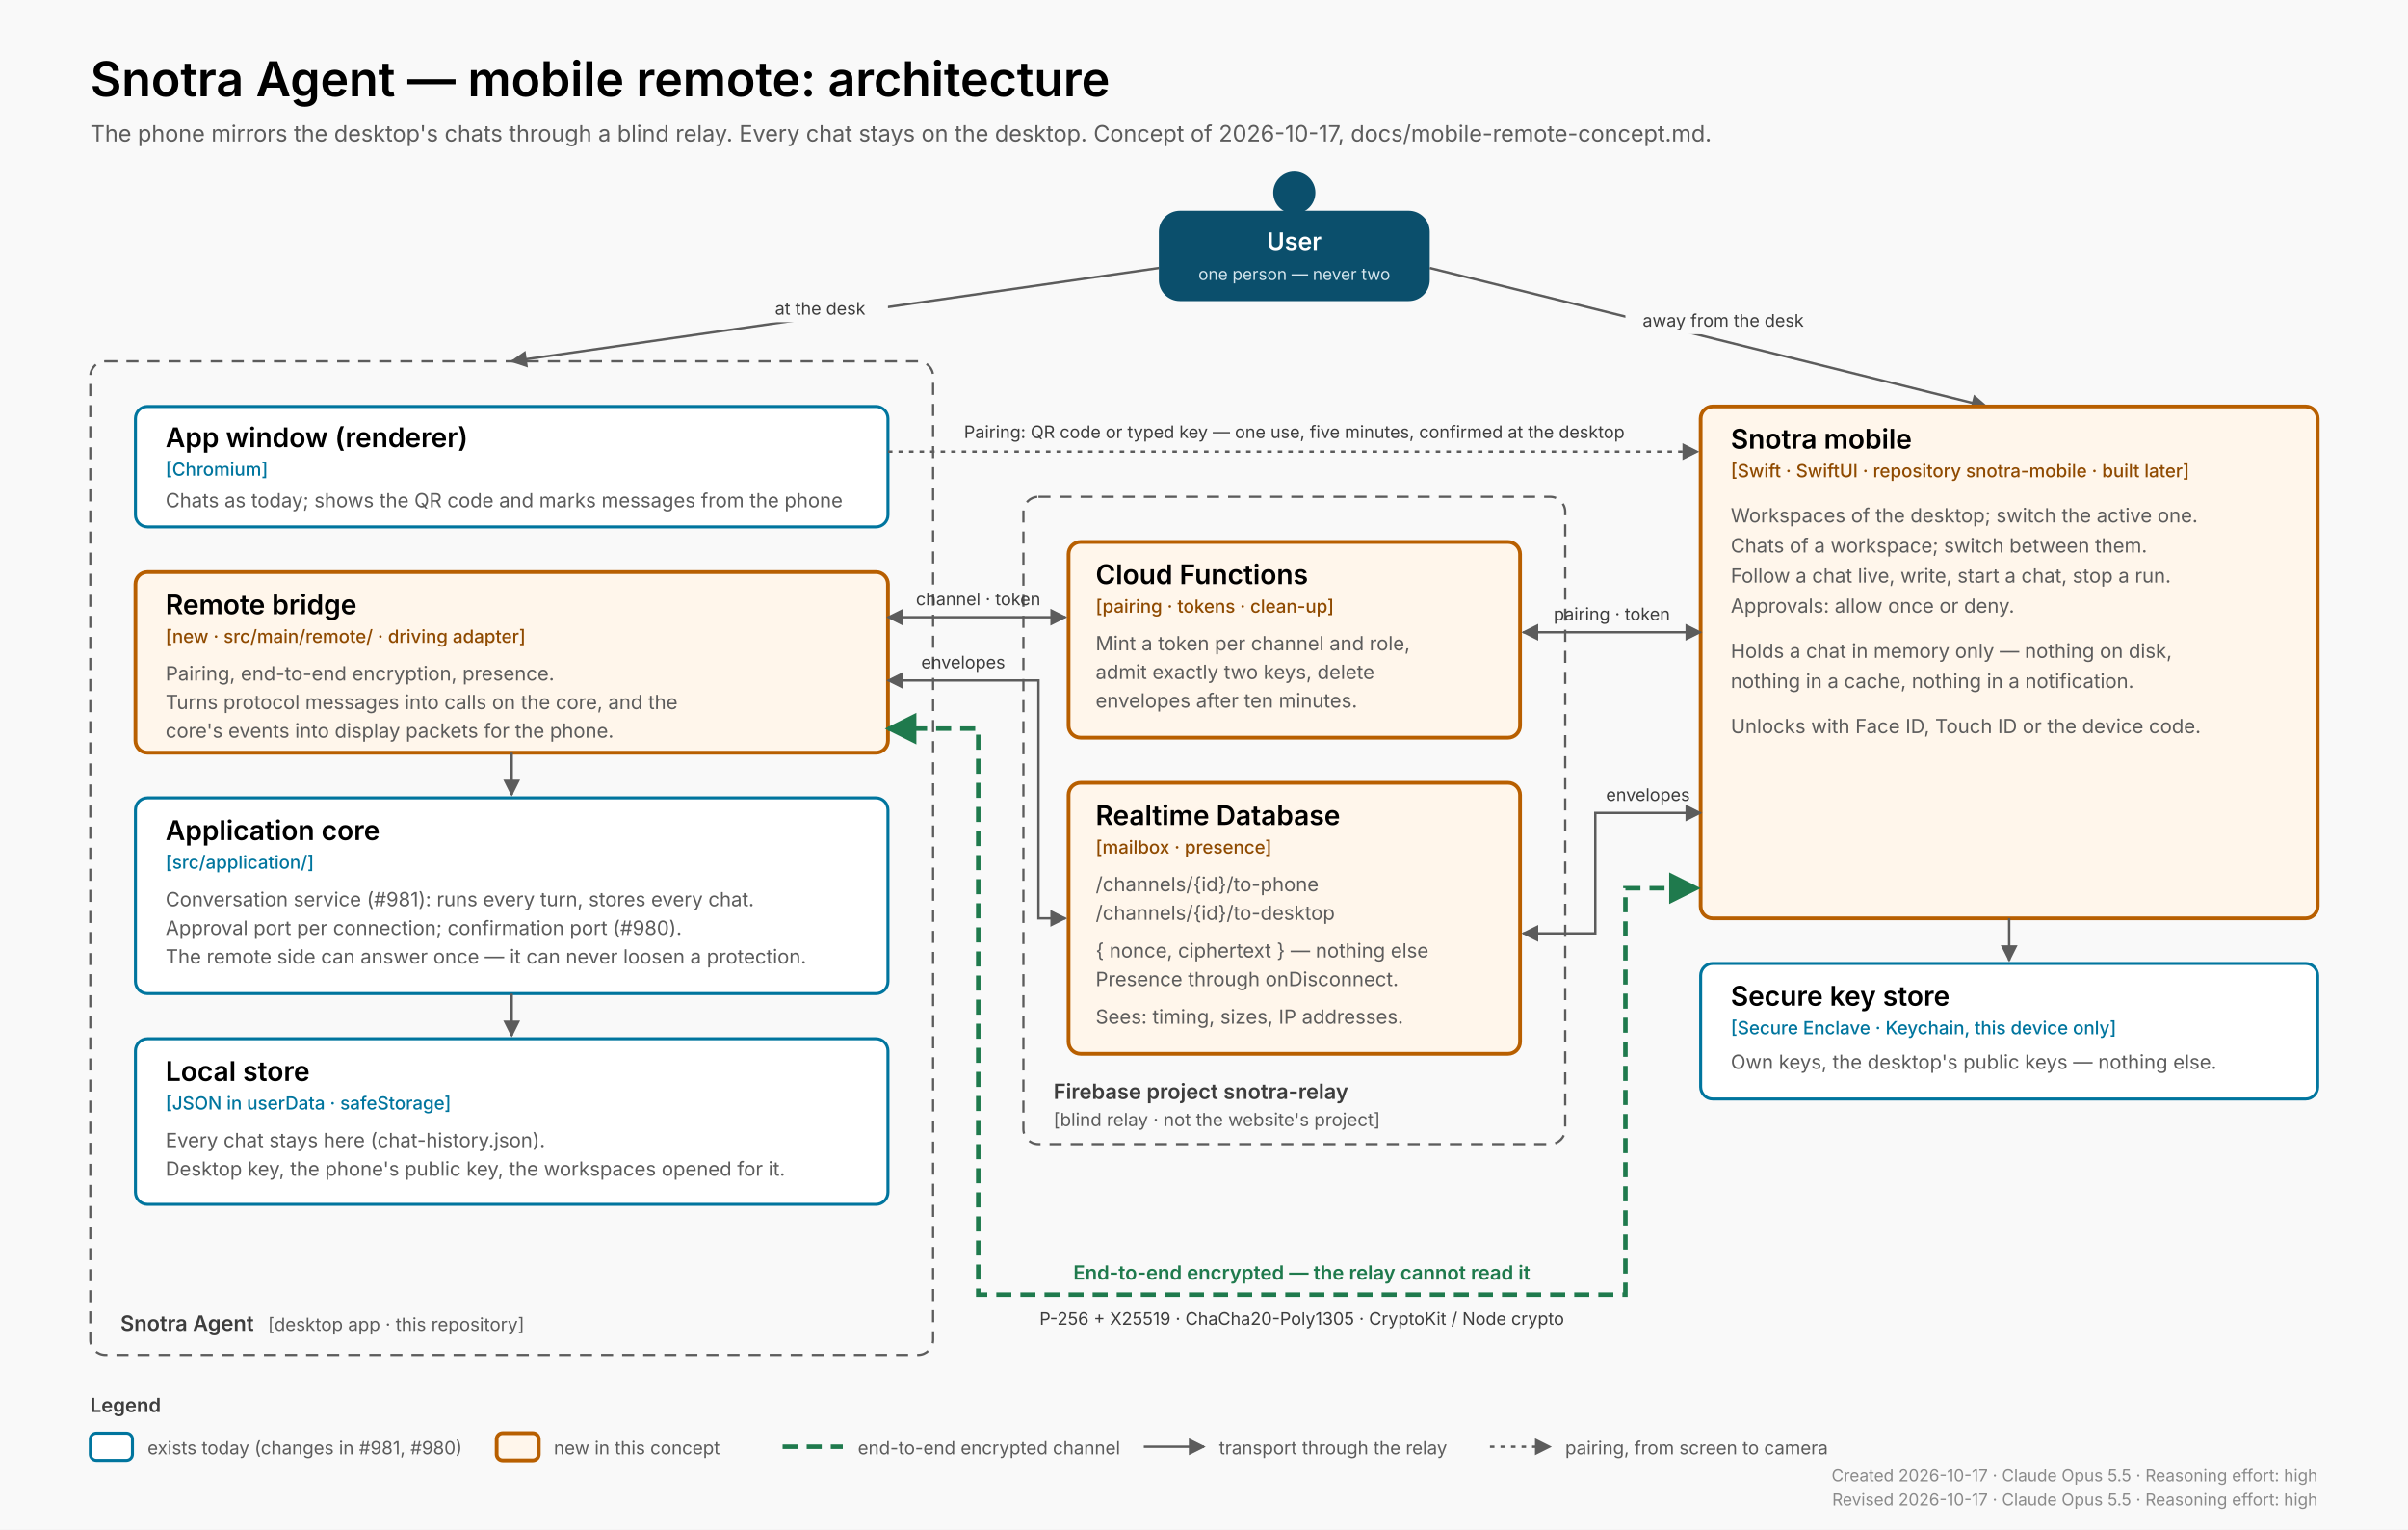
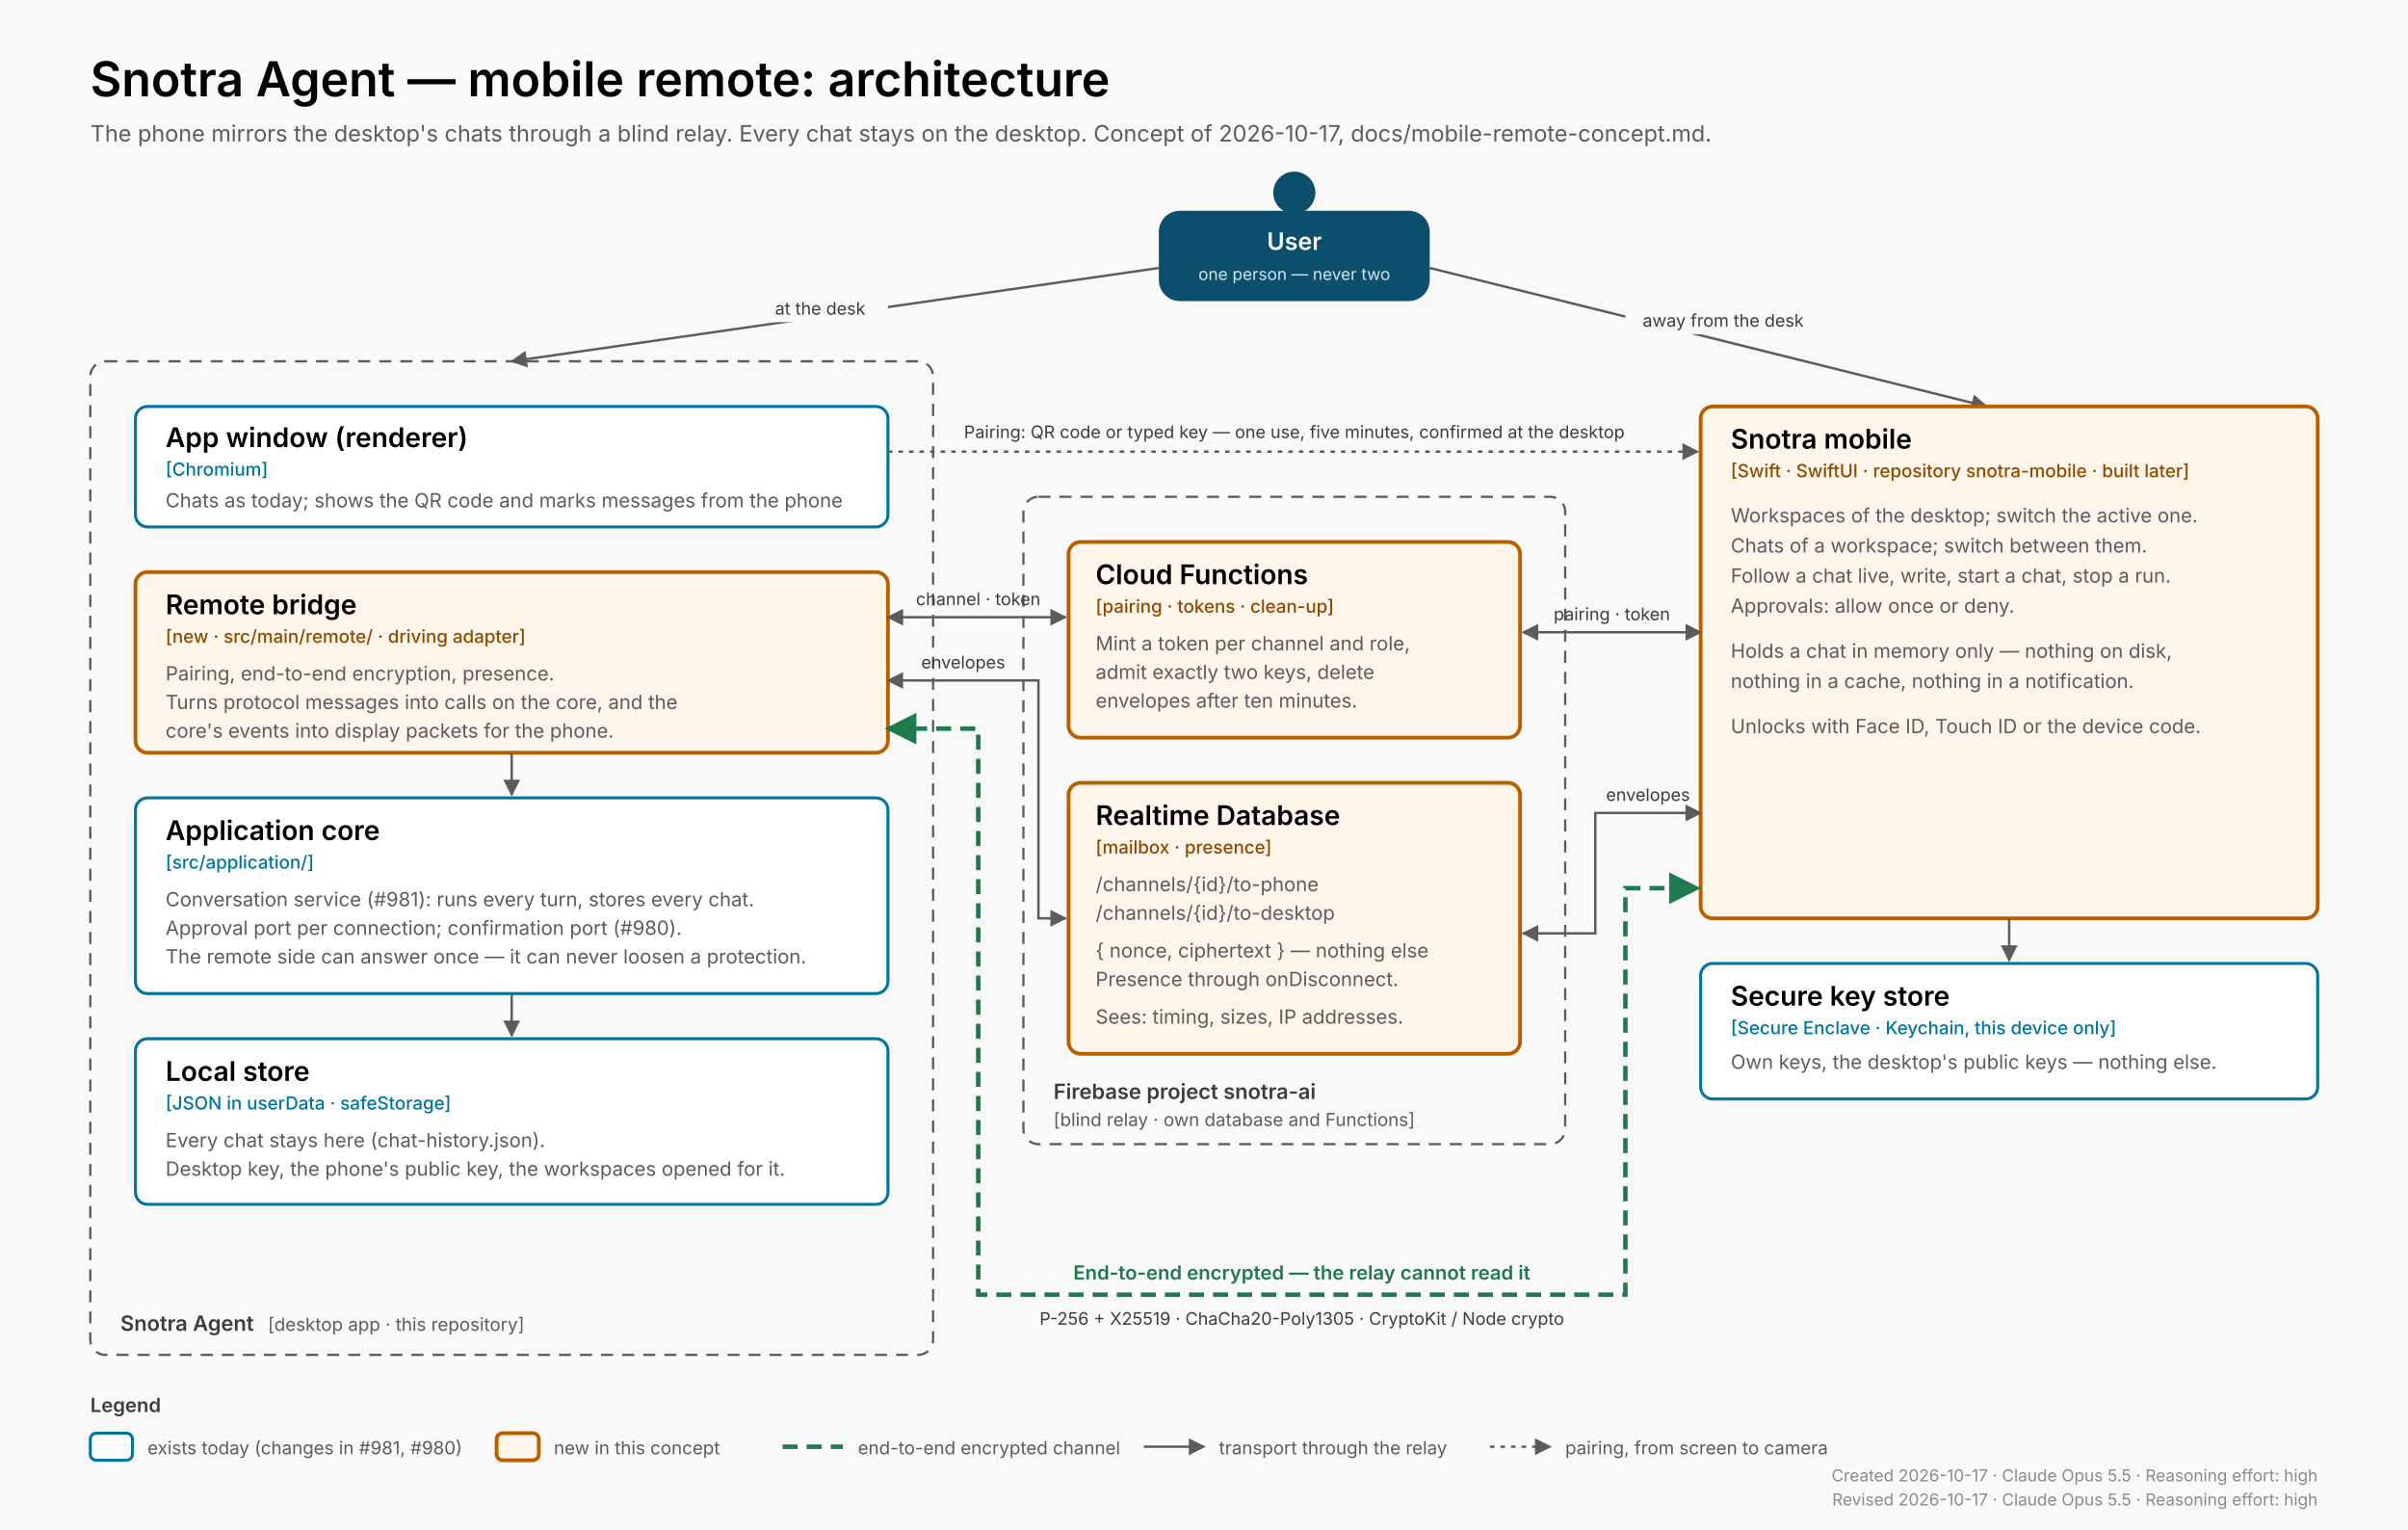
<svg xmlns="http://www.w3.org/2000/svg" width="1600" height="1016" viewBox="0 0 1600 1016" role="img" aria-labelledby="title description">
  <defs>
    <marker id="arrow" viewBox="0 0 10 10" refX="9" refY="5" markerWidth="7" markerHeight="7" orient="auto-start-reverse">
      <path d="M 0 0 L 10 5 L 0 10 z" fill="#5C5C5C" />
    </marker>
    <marker id="arrow-e2e" viewBox="0 0 10 10" refX="9" refY="5" markerWidth="7" markerHeight="7" orient="auto-start-reverse">
      <path d="M 0 0 L 10 5 L 0 10 z" fill="#1F7A4D" />
    </marker>
    <style>
      text { font-family: Inter, -apple-system, BlinkMacSystemFont, "Segoe UI", sans-serif; }
      .canvas { fill: #F9F9F9; }
      .page-title { fill: #000000; font-size: 32px; font-weight: 600; }
      .page-sub { fill: #5C5C5C; font-size: 15px; }
      .boundary { fill: none; stroke: #5C5C5C; stroke-width: 1.5; stroke-dasharray: 8 6; }
      .boundary-label { fill: #3D3D3D; font-size: 14px; font-weight: 600; }
      .boundary-tag { fill: #5C5C5C; font-size: 12px; }
      .container { fill: #FFFFFF; stroke: #00759E; stroke-width: 2; }
      .container--new { fill: #FFF6EB; stroke: #B85F00; stroke-width: 2.5; }
      .person { fill: #0B4F6C; }
      .name { fill: #000000; font-size: 18px; font-weight: 600; }
      .tech { fill: #00759E; font-size: 12px; font-weight: 500; }
      .tech--new { fill: #8F4A00; font-size: 12px; font-weight: 500; }
      .desc { fill: #5C5C5C; font-size: 13px; }
      .person-name { fill: #FFFFFF; font-size: 16px; font-weight: 600; text-anchor: middle; }
      .person-sub { fill: #D5E6EE; font-size: 11px; text-anchor: middle; }
      .edge { fill: none; stroke: #5C5C5C; stroke-width: 1.6; }
      .edge--pair { fill: none; stroke: #5C5C5C; stroke-width: 1.6; stroke-dasharray: 3 4; }
      .edge--e2e { fill: none; stroke: #1F7A4D; stroke-width: 3; stroke-dasharray: 10 6; }
      .edge-label { fill: #3D3D3D; font-size: 11.5px; text-anchor: middle; }
      .edge-label--e2e { fill: #1F7A4D; font-size: 13px; font-weight: 600; text-anchor: middle; }
      .label-bg { fill: #F9F9F9; }
      .legend-title { fill: #3D3D3D; font-size: 13px; font-weight: 600; }
      .legend-text { fill: #5C5C5C; font-size: 12px; }
      .stamp { fill: #8A8A8A; font-size: 11px; text-anchor: end; }
    </style>
  </defs>
  <rect class="canvas" width="1600" height="1016" />
  <text class="page-title" x="60" y="64">Snotra Agent — mobile remote: architecture</text>
  <text class="page-sub" x="60" y="94">The phone mirrors the desktop's chats through a blind relay. Every chat stays on the desktop. Concept of 2026-10-17, docs/mobile-remote-concept.md.</text>
  <circle class="person" cx="860" cy="128" r="14" />
  <rect class="person" x="770" y="140" width="180" height="60" rx="14" />
  <text class="person-name" x="860" y="166">User</text>
  <text class="person-sub" x="860" y="186">one person — never two</text>
  <path class="edge" d="M 770 178 L 340 240" marker-end="url(#arrow)" />
  <rect class="label-bg" x="500" y="196" width="90" height="18" />
  <text class="edge-label" x="545" y="209">at the desk</text>
  <path class="edge" d="M 950 178 L 1320 270" marker-end="url(#arrow)" />
  <rect class="label-bg" x="1080" y="204" width="130" height="18" />
  <text class="edge-label" x="1145" y="217">away from the desk</text>
  <rect class="boundary" x="60" y="240" width="560" height="660" rx="10" />
  <text class="boundary-label" x="80" y="884">Snotra Agent</text>
  <text class="boundary-tag" x="178" y="884">[desktop app · this repository]</text>
  <rect class="container" x="90" y="270" width="500" height="80" rx="8" />
  <text class="name" x="110" y="297">App window (renderer)</text>
  <text class="tech" x="110" y="316">[Chromium]</text>
  <text class="desc" x="110" y="337">Chats as today; shows the QR code and marks messages from the phone</text>
  <rect class="container--new" x="90" y="380" width="500" height="120" rx="8" />
  <text class="name" x="110" y="408">Remote bridge</text>
  <text class="tech--new" x="110" y="427">[new · src/main/remote/ · driving adapter]</text>
  <text class="desc" x="110" y="452">Pairing, end-to-end encryption, presence.</text>
  <text class="desc" x="110" y="471">Turns protocol messages into calls on the core, and the</text>
  <text class="desc" x="110" y="490">core's events into display packets for the phone.</text>
  <rect class="container" x="90" y="530" width="500" height="130" rx="8" />
  <text class="name" x="110" y="558">Application core</text>
  <text class="tech" x="110" y="577">[src/application/]</text>
  <text class="desc" x="110" y="602">Conversation service (#981): runs every turn, stores every chat.</text>
  <text class="desc" x="110" y="621">Approval port per connection; confirmation port (#980).</text>
  <text class="desc" x="110" y="640">The remote side can answer once — it can never loosen a protection.</text>
  <rect class="container" x="90" y="690" width="500" height="110" rx="8" />
  <text class="name" x="110" y="718">Local store</text>
  <text class="tech" x="110" y="737">[JSON in userData · safeStorage]</text>
  <text class="desc" x="110" y="762">Every chat stays here (chat-history.json).</text>
  <text class="desc" x="110" y="781">Desktop key, the phone's public key, the workspaces opened for it.</text>
  <path class="edge" d="M 340 500 V 528" marker-end="url(#arrow)" />
  <path class="edge" d="M 340 660 V 688" marker-end="url(#arrow)" />
  <rect class="boundary" x="680" y="330" width="360" height="430" rx="10" />
-   <text class="boundary-label" x="700" y="730">Firebase project snotra-relay</text>
-   <text class="boundary-tag" x="700" y="748">[blind relay · not the website's project]</text>
+   <text class="boundary-label" x="700" y="730">Firebase project snotra-ai</text>
+   <text class="boundary-tag" x="700" y="748">[blind relay · own database and Functions]</text>
  <rect class="container--new" x="710" y="360" width="300" height="130" rx="8" />
  <text class="name" x="728" y="388">Cloud Functions</text>
  <text class="tech--new" x="728" y="407">[pairing · tokens · clean-up]</text>
  <text class="desc" x="728" y="432">Mint a token per channel and role,</text>
  <text class="desc" x="728" y="451">admit exactly two keys, delete</text>
  <text class="desc" x="728" y="470">envelopes after ten minutes.</text>
  <rect class="container--new" x="710" y="520" width="300" height="180" rx="8" />
  <text class="name" x="728" y="548">Realtime Database</text>
  <text class="tech--new" x="728" y="567">[mailbox · presence]</text>
  <text class="desc" x="728" y="592">/channels/{id}/to-phone</text>
  <text class="desc" x="728" y="611">/channels/{id}/to-desktop</text>
  <text class="desc" x="728" y="636">{ nonce, ciphertext } — nothing else</text>
  <text class="desc" x="728" y="655">Presence through onDisconnect.</text>
  <text class="desc" x="728" y="680">Sees: timing, sizes, IP addresses.</text>
  <rect class="container--new" x="1130" y="270" width="410" height="340" rx="8" />
  <text class="name" x="1150" y="298">Snotra mobile</text>
  <text class="tech--new" x="1150" y="317">[Swift · SwiftUI · repository snotra-mobile · built later]</text>
  <text class="desc" x="1150" y="347">Workspaces of the desktop; switch the active one.</text>
  <text class="desc" x="1150" y="367">Chats of a workspace; switch between them.</text>
  <text class="desc" x="1150" y="387">Follow a chat live, write, start a chat, stop a run.</text>
  <text class="desc" x="1150" y="407">Approvals: allow once or deny.</text>
  <text class="desc" x="1150" y="437">Holds a chat in memory only — nothing on disk,</text>
  <text class="desc" x="1150" y="457">nothing in a cache, nothing in a notification.</text>
  <text class="desc" x="1150" y="487">Unlocks with Face ID, Touch ID or the device code.</text>
  <rect class="container" x="1130" y="640" width="410" height="90" rx="8" />
  <text class="name" x="1150" y="668">Secure key store</text>
  <text class="tech" x="1150" y="687">[Secure Enclave · Keychain, this device only]</text>
  <text class="desc" x="1150" y="710">Own keys, the desktop's public keys — nothing else.</text>
  <path class="edge" d="M 1335 610 V 638" marker-end="url(#arrow)" />
  <path class="edge--pair" d="M 590 300 H 1128" marker-end="url(#arrow)" />
  <rect class="label-bg" x="636" y="278" width="448" height="18" />
  <text class="edge-label" x="860" y="291">Pairing: QR code or typed key — one use, five minutes, confirmed at the desktop</text>
  <path class="edge" d="M 590 410 H 708" marker-start="url(#arrow)" marker-end="url(#arrow)" />
  <text class="edge-label" x="650" y="402">channel · token</text>
  <path class="edge" d="M 590 452 H 690 V 610 H 708" marker-start="url(#arrow)" marker-end="url(#arrow)" />
  <text class="edge-label" x="640" y="444">envelopes</text>
  <path class="edge" d="M 1130 420 H 1012" marker-start="url(#arrow)" marker-end="url(#arrow)" />
  <text class="edge-label" x="1071" y="412">pairing · token</text>
  <path class="edge" d="M 1130 540 H 1060 V 620 H 1012" marker-start="url(#arrow)" marker-end="url(#arrow)" />
  <text class="edge-label" x="1095" y="532">envelopes</text>
  <path class="edge--e2e" d="M 590 484 H 650 V 860 H 1080 V 590 H 1128" marker-start="url(#arrow-e2e)" marker-end="url(#arrow-e2e)" />
  <rect class="label-bg" x="660" y="836" width="410" height="18" />
  <text class="edge-label--e2e" x="865" y="850">End-to-end encrypted — the relay cannot read it</text>
  <text class="edge-label" x="865" y="880">P-256 + X25519 · ChaCha20-Poly1305 · CryptoKit / Node crypto</text>
  <text class="legend-title" x="60" y="938">Legend</text>
  <rect class="container" x="60" y="952" width="28" height="18" rx="4" />
  <text class="legend-text" x="98" y="966">exists today (changes in #981, #980)</text>
  <rect class="container--new" x="330" y="952" width="28" height="18" rx="4" />
  <text class="legend-text" x="368" y="966">new in this concept</text>
  <path class="edge--e2e" d="M 520 961 H 560" />
  <text class="legend-text" x="570" y="966">end-to-end encrypted channel</text>
  <path class="edge" d="M 760 961 H 800" marker-end="url(#arrow)" />
  <text class="legend-text" x="810" y="966">transport through the relay</text>
  <path class="edge--pair" d="M 990 961 H 1030" marker-end="url(#arrow)" />
  <text class="legend-text" x="1040" y="966">pairing, from screen to camera</text>
  <text class="stamp" x="1540" y="984">Created 2026-10-17 · Claude Opus 5.5 · Reasoning effort: high</text>
  <text class="stamp" x="1540" y="1000">Revised 2026-10-17 · Claude Opus 5.5 · Reasoning effort: high</text>
</svg>
